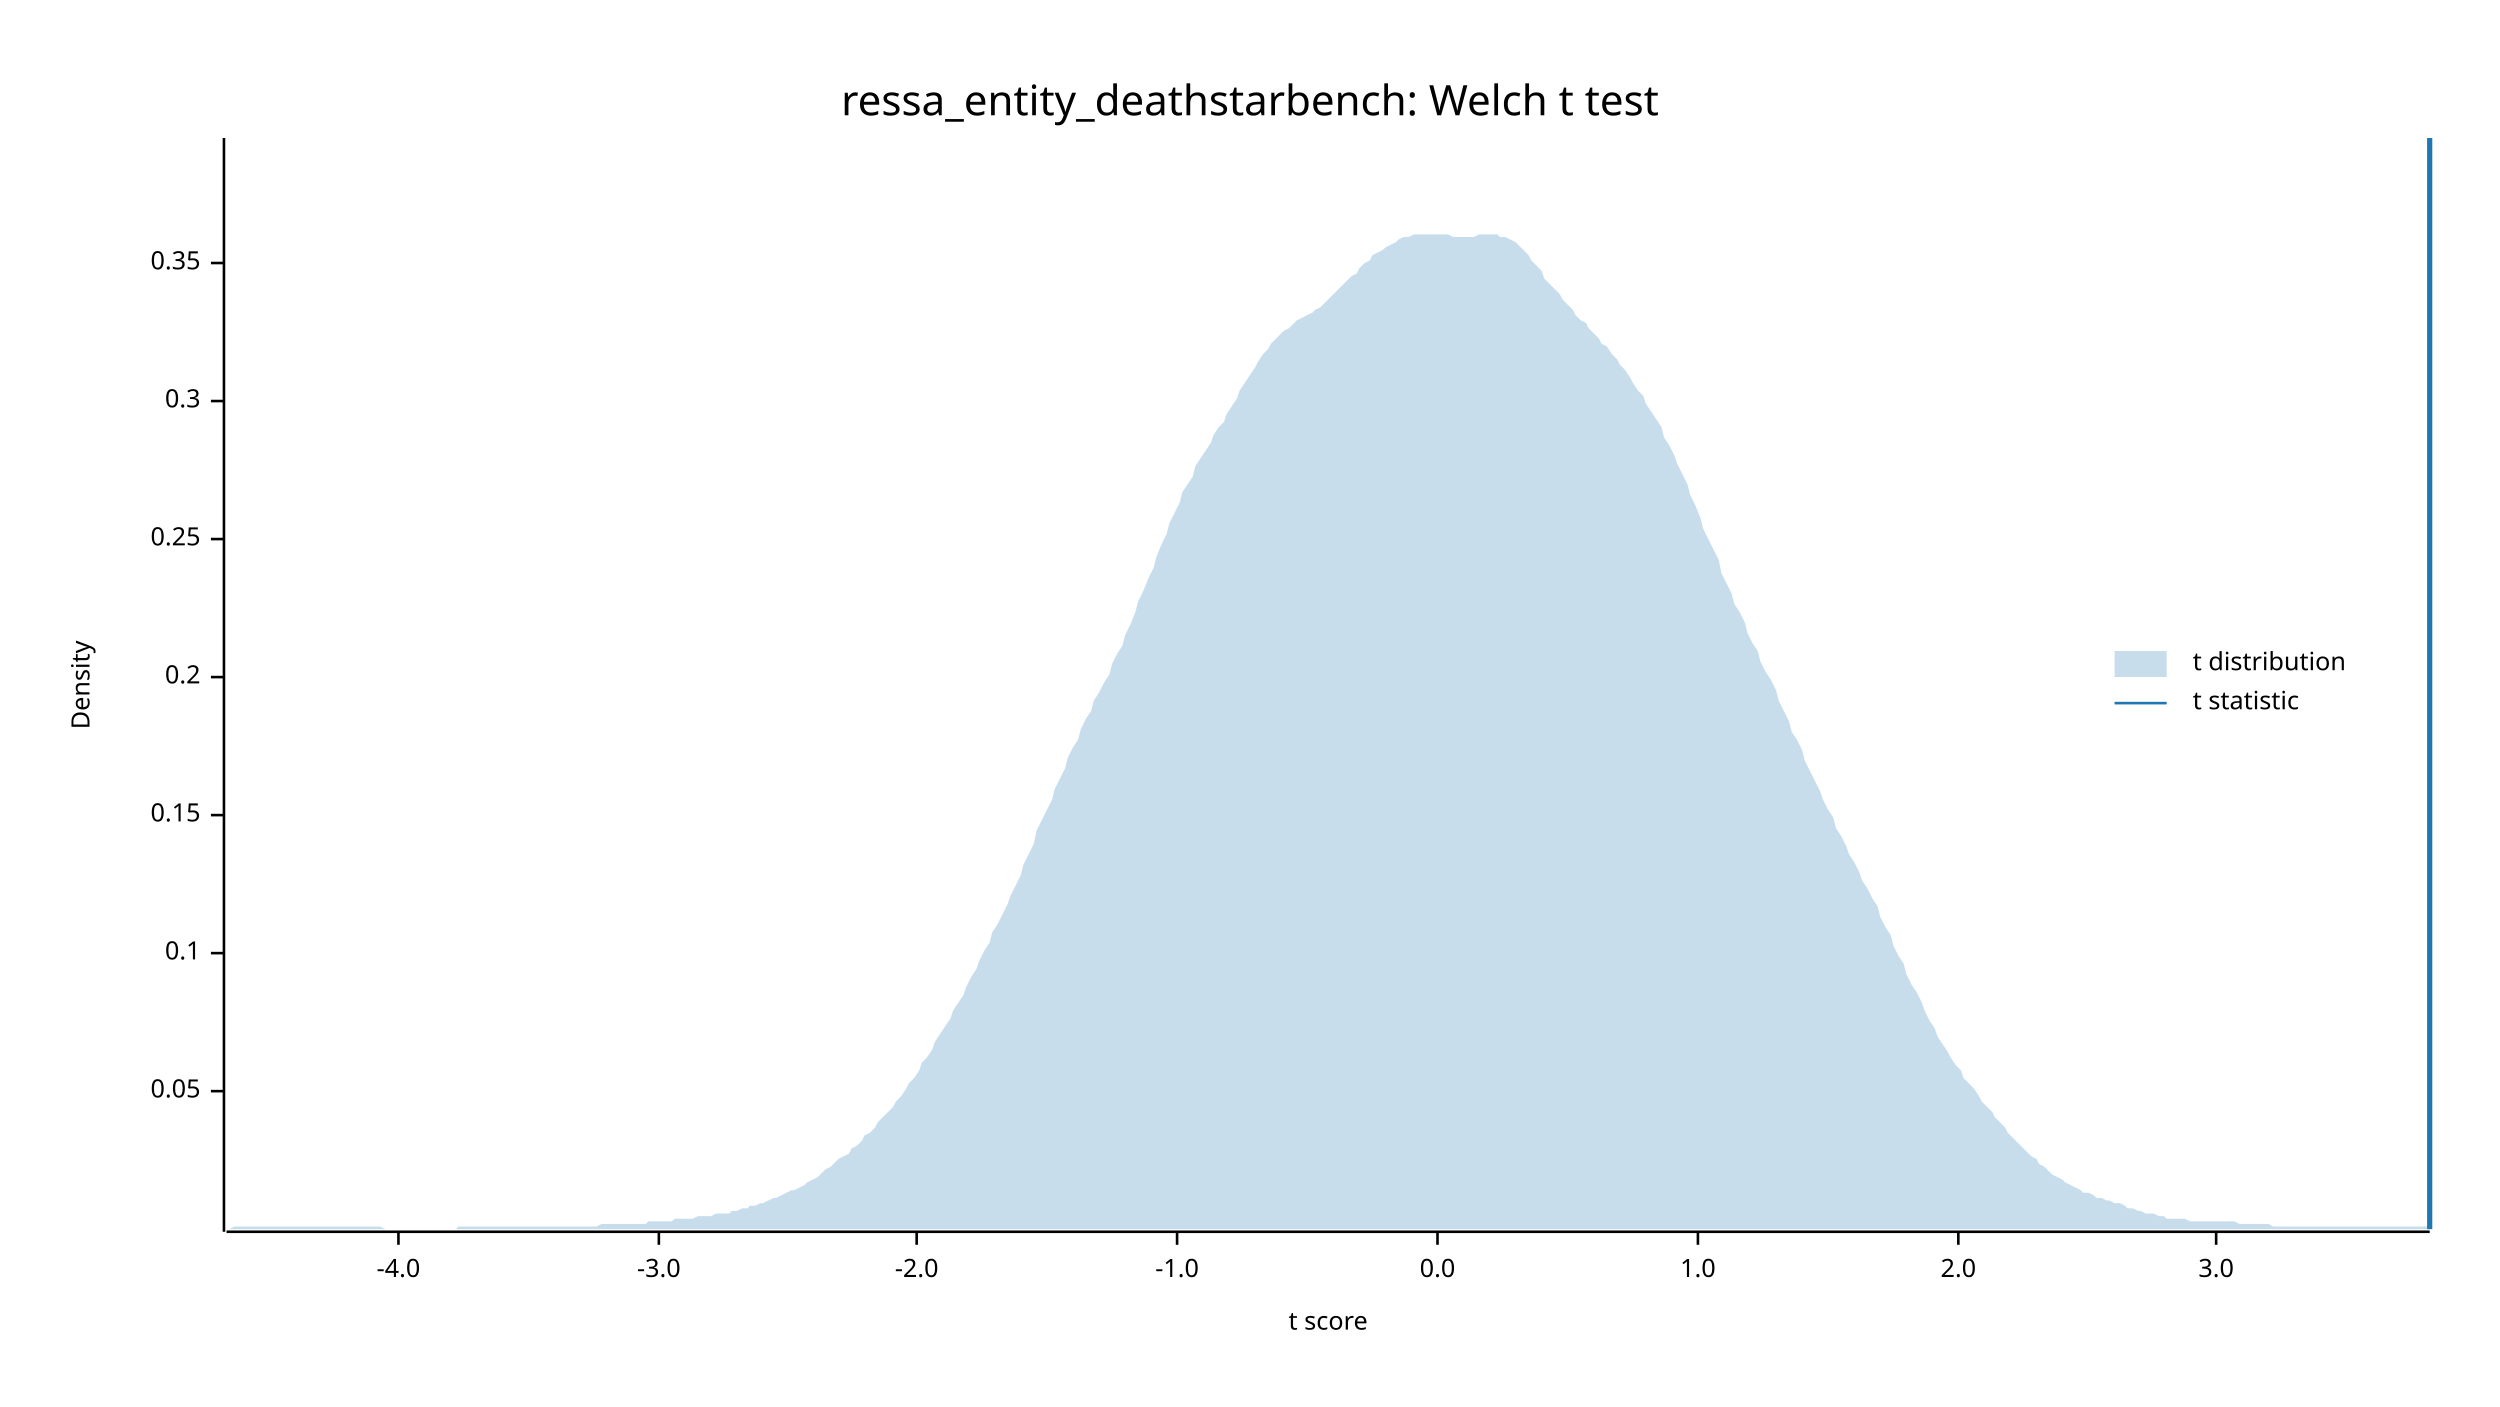
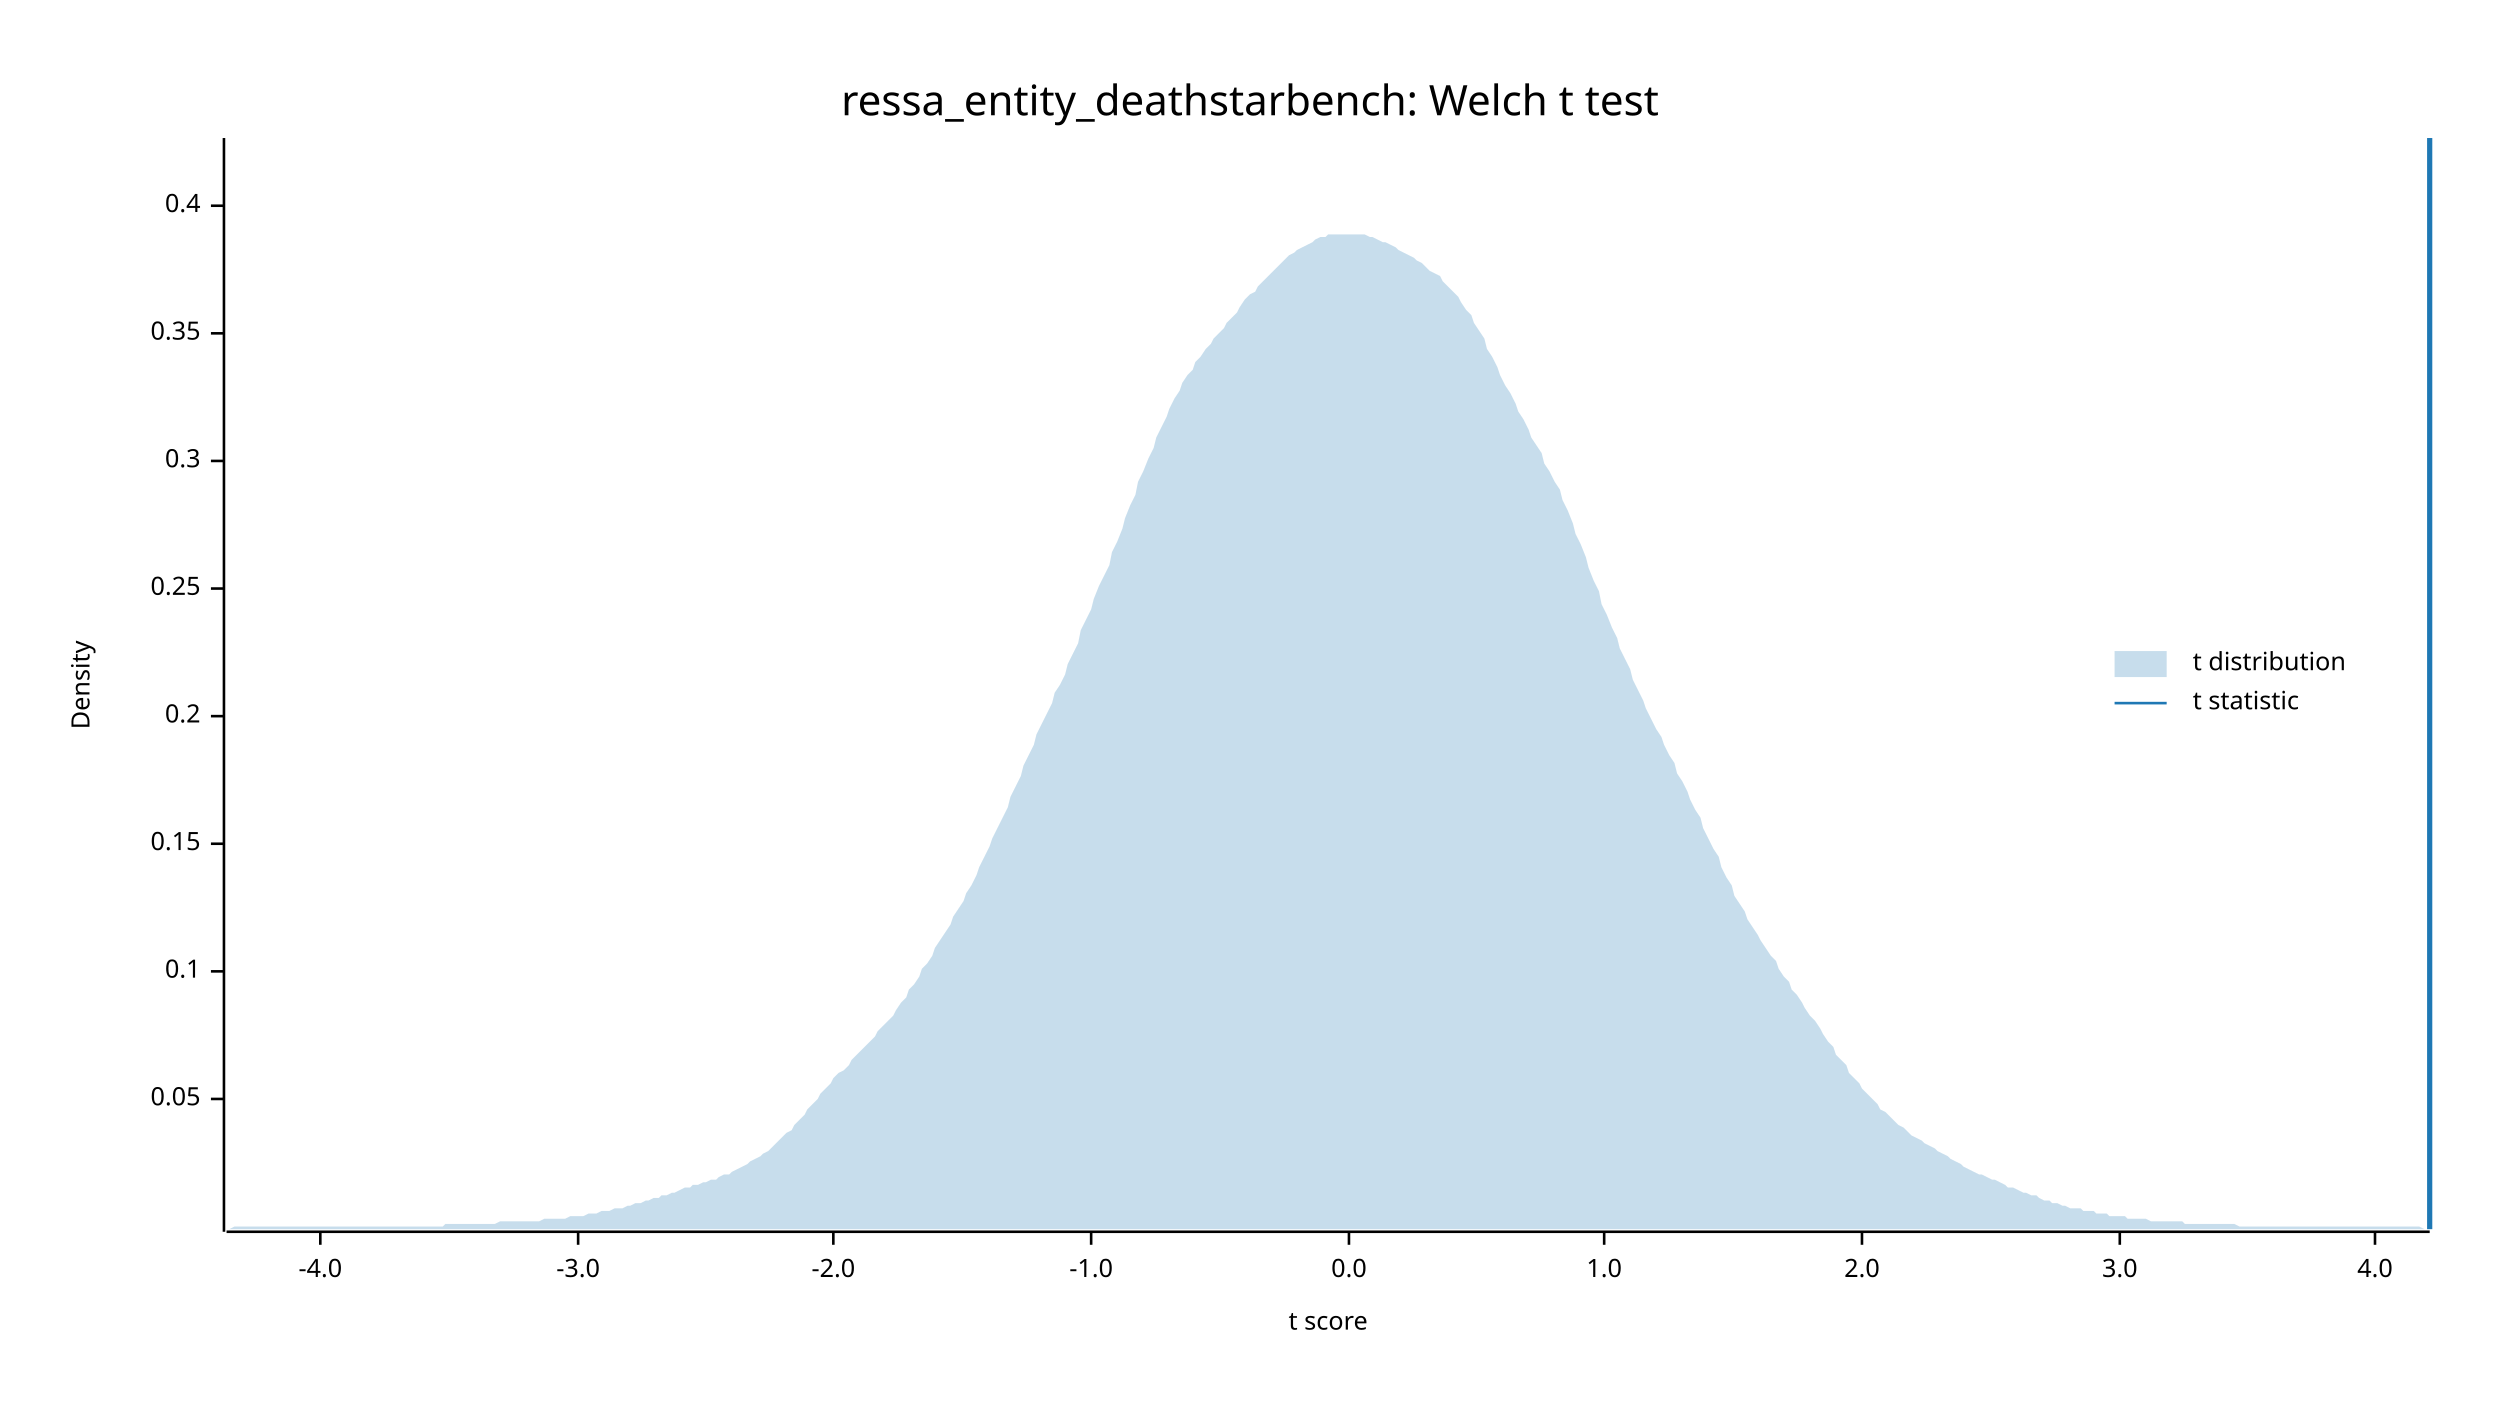
<svg xmlns="http://www.w3.org/2000/svg" width="960" height="540" viewBox="0 0 960 540">
  <text x="480" y="32" dy="0.76em" text-anchor="middle" font-family="sans-serif" font-size="16.129" opacity="1" fill="#000000">
ressa_entity_deathstarbench: Welch t test
</text>
  <text x="27" y="263" dy="0.76em" text-anchor="middle" font-family="sans-serif" font-size="9.677" opacity="1" fill="#000000" transform="rotate(270, 27, 263)">
Density
</text>
  <text x="510" y="513" dy="-0.5ex" text-anchor="middle" font-family="sans-serif" font-size="9.677" opacity="1" fill="#000000">
t score
</text>
  <polyline fill="none" opacity="1" stroke="#000000" stroke-width="1" points="86,53 86,473 " />
-   <text x="77" y="419" dy="0.5ex" text-anchor="end" font-family="sans-serif" font-size="9.677" opacity="1" fill="#000000">
+   <text x="77" y="422" dy="0.5ex" text-anchor="end" font-family="sans-serif" font-size="9.677" opacity="1" fill="#000000">
0.05
</text>
-   <polyline fill="none" opacity="1" stroke="#000000" stroke-width="1" points="81,419 86,419 " />
-   <text x="77" y="366" dy="0.5ex" text-anchor="end" font-family="sans-serif" font-size="9.677" opacity="1" fill="#000000">
+   <polyline fill="none" opacity="1" stroke="#000000" stroke-width="1" points="81,422 86,422 " />
+   <text x="77" y="373" dy="0.5ex" text-anchor="end" font-family="sans-serif" font-size="9.677" opacity="1" fill="#000000">
0.1
</text>
-   <polyline fill="none" opacity="1" stroke="#000000" stroke-width="1" points="81,366 86,366 " />
-   <text x="77" y="313" dy="0.5ex" text-anchor="end" font-family="sans-serif" font-size="9.677" opacity="1" fill="#000000">
+   <polyline fill="none" opacity="1" stroke="#000000" stroke-width="1" points="81,373 86,373 " />
+   <text x="77" y="324" dy="0.5ex" text-anchor="end" font-family="sans-serif" font-size="9.677" opacity="1" fill="#000000">
0.15
</text>
-   <polyline fill="none" opacity="1" stroke="#000000" stroke-width="1" points="81,313 86,313 " />
-   <text x="77" y="260" dy="0.5ex" text-anchor="end" font-family="sans-serif" font-size="9.677" opacity="1" fill="#000000">
+   <polyline fill="none" opacity="1" stroke="#000000" stroke-width="1" points="81,324 86,324 " />
+   <text x="77" y="275" dy="0.5ex" text-anchor="end" font-family="sans-serif" font-size="9.677" opacity="1" fill="#000000">
0.2
</text>
-   <polyline fill="none" opacity="1" stroke="#000000" stroke-width="1" points="81,260 86,260 " />
-   <text x="77" y="207" dy="0.5ex" text-anchor="end" font-family="sans-serif" font-size="9.677" opacity="1" fill="#000000">
+   <polyline fill="none" opacity="1" stroke="#000000" stroke-width="1" points="81,275 86,275 " />
+   <text x="77" y="226" dy="0.5ex" text-anchor="end" font-family="sans-serif" font-size="9.677" opacity="1" fill="#000000">
0.25
</text>
-   <polyline fill="none" opacity="1" stroke="#000000" stroke-width="1" points="81,207 86,207 " />
-   <text x="77" y="154" dy="0.5ex" text-anchor="end" font-family="sans-serif" font-size="9.677" opacity="1" fill="#000000">
+   <polyline fill="none" opacity="1" stroke="#000000" stroke-width="1" points="81,226 86,226 " />
+   <text x="77" y="177" dy="0.5ex" text-anchor="end" font-family="sans-serif" font-size="9.677" opacity="1" fill="#000000">
0.3
</text>
-   <polyline fill="none" opacity="1" stroke="#000000" stroke-width="1" points="81,154 86,154 " />
-   <text x="77" y="101" dy="0.5ex" text-anchor="end" font-family="sans-serif" font-size="9.677" opacity="1" fill="#000000">
+   <polyline fill="none" opacity="1" stroke="#000000" stroke-width="1" points="81,177 86,177 " />
+   <text x="77" y="128" dy="0.5ex" text-anchor="end" font-family="sans-serif" font-size="9.677" opacity="1" fill="#000000">
0.35
</text>
-   <polyline fill="none" opacity="1" stroke="#000000" stroke-width="1" points="81,101 86,101 " />
+   <polyline fill="none" opacity="1" stroke="#000000" stroke-width="1" points="81,128 86,128 " />
+   <text x="77" y="79" dy="0.5ex" text-anchor="end" font-family="sans-serif" font-size="9.677" opacity="1" fill="#000000">
+ 0.4
+ </text>
+   <polyline fill="none" opacity="1" stroke="#000000" stroke-width="1" points="81,79 86,79 " />
  <polyline fill="none" opacity="1" stroke="#000000" stroke-width="1" points="87,473 933,473 " />
-   <text x="153" y="483" dy="0.76em" text-anchor="middle" font-family="sans-serif" font-size="9.677" opacity="1" fill="#000000">
+   <text x="123" y="483" dy="0.76em" text-anchor="middle" font-family="sans-serif" font-size="9.677" opacity="1" fill="#000000">
-4.0
</text>
-   <polyline fill="none" opacity="1" stroke="#000000" stroke-width="1" points="153,473 153,478 " />
-   <text x="253" y="483" dy="0.76em" text-anchor="middle" font-family="sans-serif" font-size="9.677" opacity="1" fill="#000000">
+   <polyline fill="none" opacity="1" stroke="#000000" stroke-width="1" points="123,473 123,478 " />
+   <text x="222" y="483" dy="0.76em" text-anchor="middle" font-family="sans-serif" font-size="9.677" opacity="1" fill="#000000">
-3.0
</text>
-   <polyline fill="none" opacity="1" stroke="#000000" stroke-width="1" points="253,473 253,478 " />
-   <text x="352" y="483" dy="0.76em" text-anchor="middle" font-family="sans-serif" font-size="9.677" opacity="1" fill="#000000">
+   <polyline fill="none" opacity="1" stroke="#000000" stroke-width="1" points="222,473 222,478 " />
+   <text x="320" y="483" dy="0.76em" text-anchor="middle" font-family="sans-serif" font-size="9.677" opacity="1" fill="#000000">
-2.0
</text>
-   <polyline fill="none" opacity="1" stroke="#000000" stroke-width="1" points="352,473 352,478 " />
-   <text x="452" y="483" dy="0.76em" text-anchor="middle" font-family="sans-serif" font-size="9.677" opacity="1" fill="#000000">
+   <polyline fill="none" opacity="1" stroke="#000000" stroke-width="1" points="320,473 320,478 " />
+   <text x="419" y="483" dy="0.76em" text-anchor="middle" font-family="sans-serif" font-size="9.677" opacity="1" fill="#000000">
-1.0
</text>
-   <polyline fill="none" opacity="1" stroke="#000000" stroke-width="1" points="452,473 452,478 " />
-   <text x="552" y="483" dy="0.76em" text-anchor="middle" font-family="sans-serif" font-size="9.677" opacity="1" fill="#000000">
+   <polyline fill="none" opacity="1" stroke="#000000" stroke-width="1" points="419,473 419,478 " />
+   <text x="518" y="483" dy="0.76em" text-anchor="middle" font-family="sans-serif" font-size="9.677" opacity="1" fill="#000000">
0.0
</text>
-   <polyline fill="none" opacity="1" stroke="#000000" stroke-width="1" points="552,473 552,478 " />
-   <text x="652" y="483" dy="0.76em" text-anchor="middle" font-family="sans-serif" font-size="9.677" opacity="1" fill="#000000">
+   <polyline fill="none" opacity="1" stroke="#000000" stroke-width="1" points="518,473 518,478 " />
+   <text x="616" y="483" dy="0.76em" text-anchor="middle" font-family="sans-serif" font-size="9.677" opacity="1" fill="#000000">
1.0
</text>
-   <polyline fill="none" opacity="1" stroke="#000000" stroke-width="1" points="652,473 652,478 " />
-   <text x="752" y="483" dy="0.76em" text-anchor="middle" font-family="sans-serif" font-size="9.677" opacity="1" fill="#000000">
+   <polyline fill="none" opacity="1" stroke="#000000" stroke-width="1" points="616,473 616,478 " />
+   <text x="715" y="483" dy="0.76em" text-anchor="middle" font-family="sans-serif" font-size="9.677" opacity="1" fill="#000000">
2.0
</text>
-   <polyline fill="none" opacity="1" stroke="#000000" stroke-width="1" points="752,473 752,478 " />
-   <text x="851" y="483" dy="0.76em" text-anchor="middle" font-family="sans-serif" font-size="9.677" opacity="1" fill="#000000">
+   <polyline fill="none" opacity="1" stroke="#000000" stroke-width="1" points="715,473 715,478 " />
+   <text x="814" y="483" dy="0.76em" text-anchor="middle" font-family="sans-serif" font-size="9.677" opacity="1" fill="#000000">
3.0
</text>
-   <polyline fill="none" opacity="1" stroke="#000000" stroke-width="1" points="851,473 851,478 " />
-   <polygon opacity="0.25" fill="#1F78B4" points="87,472 88,472 90,471 92,471 93,471 95,471 97,471 98,471 100,471 102,471 103,471 105,471 107,471 109,471 110,471 112,471 114,471 115,471 117,471 119,471 120,471 122,471 124,471 125,471 127,471 129,471 131,471 132,471 134,471 136,471 137,471 139,471 141,471 142,471 144,471 146,471 148,472 149,472 151,472 153,472 154,472 156,472 158,472 159,472 161,472 163,472 164,472 166,472 168,472 170,472 171,472 173,472 175,472 176,471 178,471 180,471 181,471 183,471 185,471 187,471 188,471 190,471 192,471 193,471 195,471 197,471 198,471 200,471 202,471 203,471 205,471 207,471 209,471 210,471 212,471 214,471 215,471 217,471 219,471 220,471 222,471 224,471 226,471 227,471 229,471 231,470 232,470 234,470 236,470 237,470 239,470 241,470 242,470 244,470 246,470 248,470 249,469 251,469 253,469 254,469 256,469 258,469 259,468 261,468 263,468 265,468 266,468 268,467 270,467 271,467 273,467 275,466 276,466 278,466 280,466 281,465 283,465 285,464 287,464 288,463 290,463 292,462 293,462 295,461 297,460 298,460 300,459 302,458 304,457 305,457 307,456 309,455 310,454 312,453 314,452 315,451 317,449 319,448 320,447 322,445 324,444 326,443 327,441 329,440 331,438 332,436 334,435 336,433 337,431 339,429 341,427 343,425 344,423 346,421 348,418 349,416 351,414 353,411 354,408 356,406 358,403 359,400 361,397 363,394 365,391 366,388 368,385 370,382 371,379 373,375 375,372 376,369 378,365 380,362 381,358 383,355 385,351 387,347 388,344 390,340 392,336 393,332 395,328 397,324 398,319 400,315 402,311 404,307 405,303 407,299 409,295 410,291 412,287 414,284 415,280 417,276 419,273 420,269 422,266 424,262 426,259 427,255 429,251 431,248 432,244 434,240 436,235 437,231 439,227 441,222 443,218 444,214 446,209 448,205 449,201 451,197 453,193 454,189 456,186 458,183 459,179 461,176 463,173 465,170 466,167 468,164 470,162 471,159 473,156 475,153 476,150 478,147 480,144 482,141 483,139 485,136 487,134 488,132 490,130 492,128 493,127 495,126 497,124 498,123 500,122 502,121 504,120 505,119 507,118 509,116 510,115 512,113 514,111 515,110 517,108 519,106 521,105 522,103 524,101 526,100 527,98 529,97 531,96 532,95 534,94 536,93 537,92 539,91 541,91 543,90 544,90 546,90 548,90 549,90 551,90 553,90 554,90 556,90 558,91 560,91 561,91 563,91 565,91 566,91 568,90 570,90 571,90 573,90 575,90 576,91 578,91 580,92 582,93 583,94 585,96 587,98 588,100 590,102 592,104 593,107 595,109 597,111 599,113 600,115 602,117 604,119 605,121 607,123 609,124 610,126 612,128 614,130 615,132 617,133 619,136 621,138 622,140 624,142 626,145 627,147 629,150 631,152 632,155 634,158 636,161 638,164 639,168 641,171 643,175 644,178 646,182 648,186 649,190 651,194 653,199 654,203 656,207 658,211 660,215 661,220 663,224 665,228 666,232 668,235 670,239 671,243 673,247 675,250 676,254 678,258 680,261 682,265 683,269 685,273 687,277 688,281 690,284 692,288 693,292 695,296 697,300 699,304 700,307 702,311 704,314 705,318 707,321 709,325 710,328 712,331 714,335 715,338 717,341 719,345 721,348 722,352 724,356 726,359 727,363 729,367 731,370 732,374 734,378 736,381 738,385 739,388 741,392 743,395 744,398 746,401 748,404 749,406 751,409 753,411 754,414 756,416 758,418 760,421 761,423 763,425 765,427 766,429 768,431 770,433 771,435 773,437 775,439 777,441 778,442 780,444 782,445 783,447 785,448 787,450 788,451 790,452 792,453 793,454 795,455 797,456 799,457 800,458 802,458 804,459 805,460 807,460 809,461 810,461 812,462 814,462 816,463 817,464 819,464 821,465 822,465 824,466 826,466 827,466 829,467 831,467 832,468 834,468 836,468 838,468 839,468 841,469 843,469 844,469 846,469 848,469 849,469 851,469 853,469 855,469 856,469 858,469 860,470 861,470 863,470 865,470 866,470 868,470 870,470 871,470 873,471 875,471 877,471 878,471 880,471 882,471 883,471 885,471 887,471 888,471 890,471 892,471 894,471 895,471 897,471 899,471 900,471 902,471 904,471 905,471 907,471 909,471 910,471 912,471 914,471 916,471 917,471 919,471 921,471 922,471 924,471 926,471 927,471 929,471 931,471 933,471 933,472 87,472 " />
+   <polyline fill="none" opacity="1" stroke="#000000" stroke-width="1" points="814,473 814,478 " />
+   <text x="912" y="483" dy="0.76em" text-anchor="middle" font-family="sans-serif" font-size="9.677" opacity="1" fill="#000000">
+ 4.0
+ </text>
+   <polyline fill="none" opacity="1" stroke="#000000" stroke-width="1" points="912,473 912,478 " />
+   <polygon opacity="0.25" fill="#1F78B4" points="87,472 88,472 90,471 92,471 93,471 95,471 97,471 98,471 100,471 102,471 103,471 105,471 107,471 109,471 110,471 112,471 114,471 115,471 117,471 119,471 120,471 122,471 124,471 125,471 127,471 129,471 131,471 132,471 134,471 136,471 137,471 139,471 141,471 142,471 144,471 146,471 148,471 149,471 151,471 153,471 154,471 156,471 158,471 159,471 161,471 163,471 164,471 166,471 168,471 170,471 171,470 173,470 175,470 176,470 178,470 180,470 181,470 183,470 185,470 187,470 188,470 190,470 192,469 193,469 195,469 197,469 198,469 200,469 202,469 203,469 205,469 207,469 209,468 210,468 212,468 214,468 215,468 217,468 219,467 220,467 222,467 224,467 226,466 227,466 229,466 231,465 232,465 234,465 236,464 237,464 239,464 241,463 242,463 244,462 246,462 248,461 249,461 251,460 253,460 254,459 256,459 258,458 259,458 261,457 263,456 265,456 266,455 268,455 270,454 271,454 273,453 275,453 276,452 278,451 280,451 281,450 283,449 285,448 287,447 288,446 290,445 292,444 293,443 295,442 297,440 298,439 300,437 302,435 304,434 305,432 307,430 309,428 310,426 312,424 314,422 315,420 317,418 319,416 320,414 322,412 324,411 326,409 327,407 329,405 331,403 332,402 334,400 336,398 337,396 339,394 341,392 343,390 344,388 346,385 348,383 349,380 351,378 353,375 354,372 356,370 358,367 359,364 361,361 363,358 365,355 366,352 368,349 370,346 371,343 373,340 375,336 376,333 378,329 380,325 381,322 383,318 385,314 387,310 388,306 390,302 392,298 393,294 395,290 397,286 398,282 400,278 402,274 404,270 405,266 407,263 409,259 410,255 412,251 414,247 415,242 417,238 419,234 420,230 422,225 424,221 426,217 427,212 429,208 431,203 432,199 434,194 436,190 437,185 439,181 441,176 443,172 444,168 446,164 448,160 449,157 451,153 453,150 454,147 456,144 458,142 459,139 461,137 463,134 465,132 466,130 468,128 470,126 471,124 473,122 475,120 476,118 478,115 480,113 482,112 483,110 485,108 487,106 488,105 490,103 492,101 493,100 495,98 497,97 498,96 500,95 502,94 504,93 505,92 507,91 509,91 510,90 512,90 514,90 515,90 517,90 519,90 521,90 522,90 524,90 526,91 527,91 529,92 531,93 532,93 534,94 536,95 537,96 539,97 541,98 543,99 544,100 546,101 548,103 549,104 551,105 553,106 554,108 556,110 558,112 560,114 561,116 563,119 565,121 566,124 568,127 570,130 571,134 573,137 575,141 576,144 578,148 580,151 582,155 583,158 585,161 587,165 588,168 590,171 592,174 593,178 595,181 597,185 599,188 600,192 602,196 604,201 605,205 607,209 609,214 610,218 612,223 614,227 615,232 617,236 619,241 621,245 622,249 624,253 626,257 627,261 629,265 631,269 632,272 634,276 636,280 638,283 639,286 641,290 643,293 644,297 646,300 648,304 649,307 651,311 653,314 654,318 656,322 658,326 660,329 661,333 663,337 665,340 666,344 668,347 670,350 671,353 673,356 675,359 676,361 678,364 680,367 682,369 683,372 685,375 687,377 688,380 690,382 692,385 693,387 695,390 697,392 699,395 700,397 702,400 704,402 705,405 707,407 709,409 710,412 712,414 714,416 715,418 717,420 719,422 721,424 722,426 724,427 726,429 727,430 729,432 731,433 732,434 734,436 736,437 738,438 739,439 741,440 743,441 744,442 746,443 748,444 749,445 751,446 753,447 754,448 756,449 758,450 760,451 761,451 763,452 765,453 766,453 768,454 770,455 771,456 773,456 775,457 777,458 778,458 780,459 782,459 783,460 785,461 787,461 788,462 790,462 792,463 793,463 795,464 797,464 799,464 800,465 802,465 804,465 805,466 807,466 809,466 810,467 812,467 814,467 816,467 817,468 819,468 821,468 822,468 824,468 826,469 827,469 829,469 831,469 832,469 834,469 836,469 838,469 839,470 841,470 843,470 844,470 846,470 848,470 849,470 851,470 853,470 855,470 856,470 858,470 860,471 861,471 863,471 865,471 866,471 868,471 870,471 871,471 873,471 875,471 877,471 878,471 880,471 882,471 883,471 885,471 887,471 888,471 890,471 892,471 894,471 895,471 897,471 899,471 900,471 902,471 904,471 905,471 907,471 909,471 910,471 912,471 914,471 916,471 917,471 919,471 921,471 922,471 924,471 926,471 927,471 929,471 931,472 933,472 933,472 87,472 " />
  <polyline fill="none" opacity="1" stroke="#1F78B4" stroke-width="2" points="933,472 933,53 " />
  <text x="842" y="250" dy="0.76em" text-anchor="start" font-family="sans-serif" font-size="9.677" opacity="1" fill="#000000">
t distribution
</text>
  <text x="842" y="265" dy="0.76em" text-anchor="start" font-family="sans-serif" font-size="9.677" opacity="1" fill="#000000">
t statistic
</text>
  <rect x="812" y="250" width="20" height="10" opacity="0.25" fill="#1F78B4" stroke="none" />
  <polyline fill="none" opacity="1" stroke="#1F78B4" stroke-width="1" points="812,270 832,270 " />
</svg>
